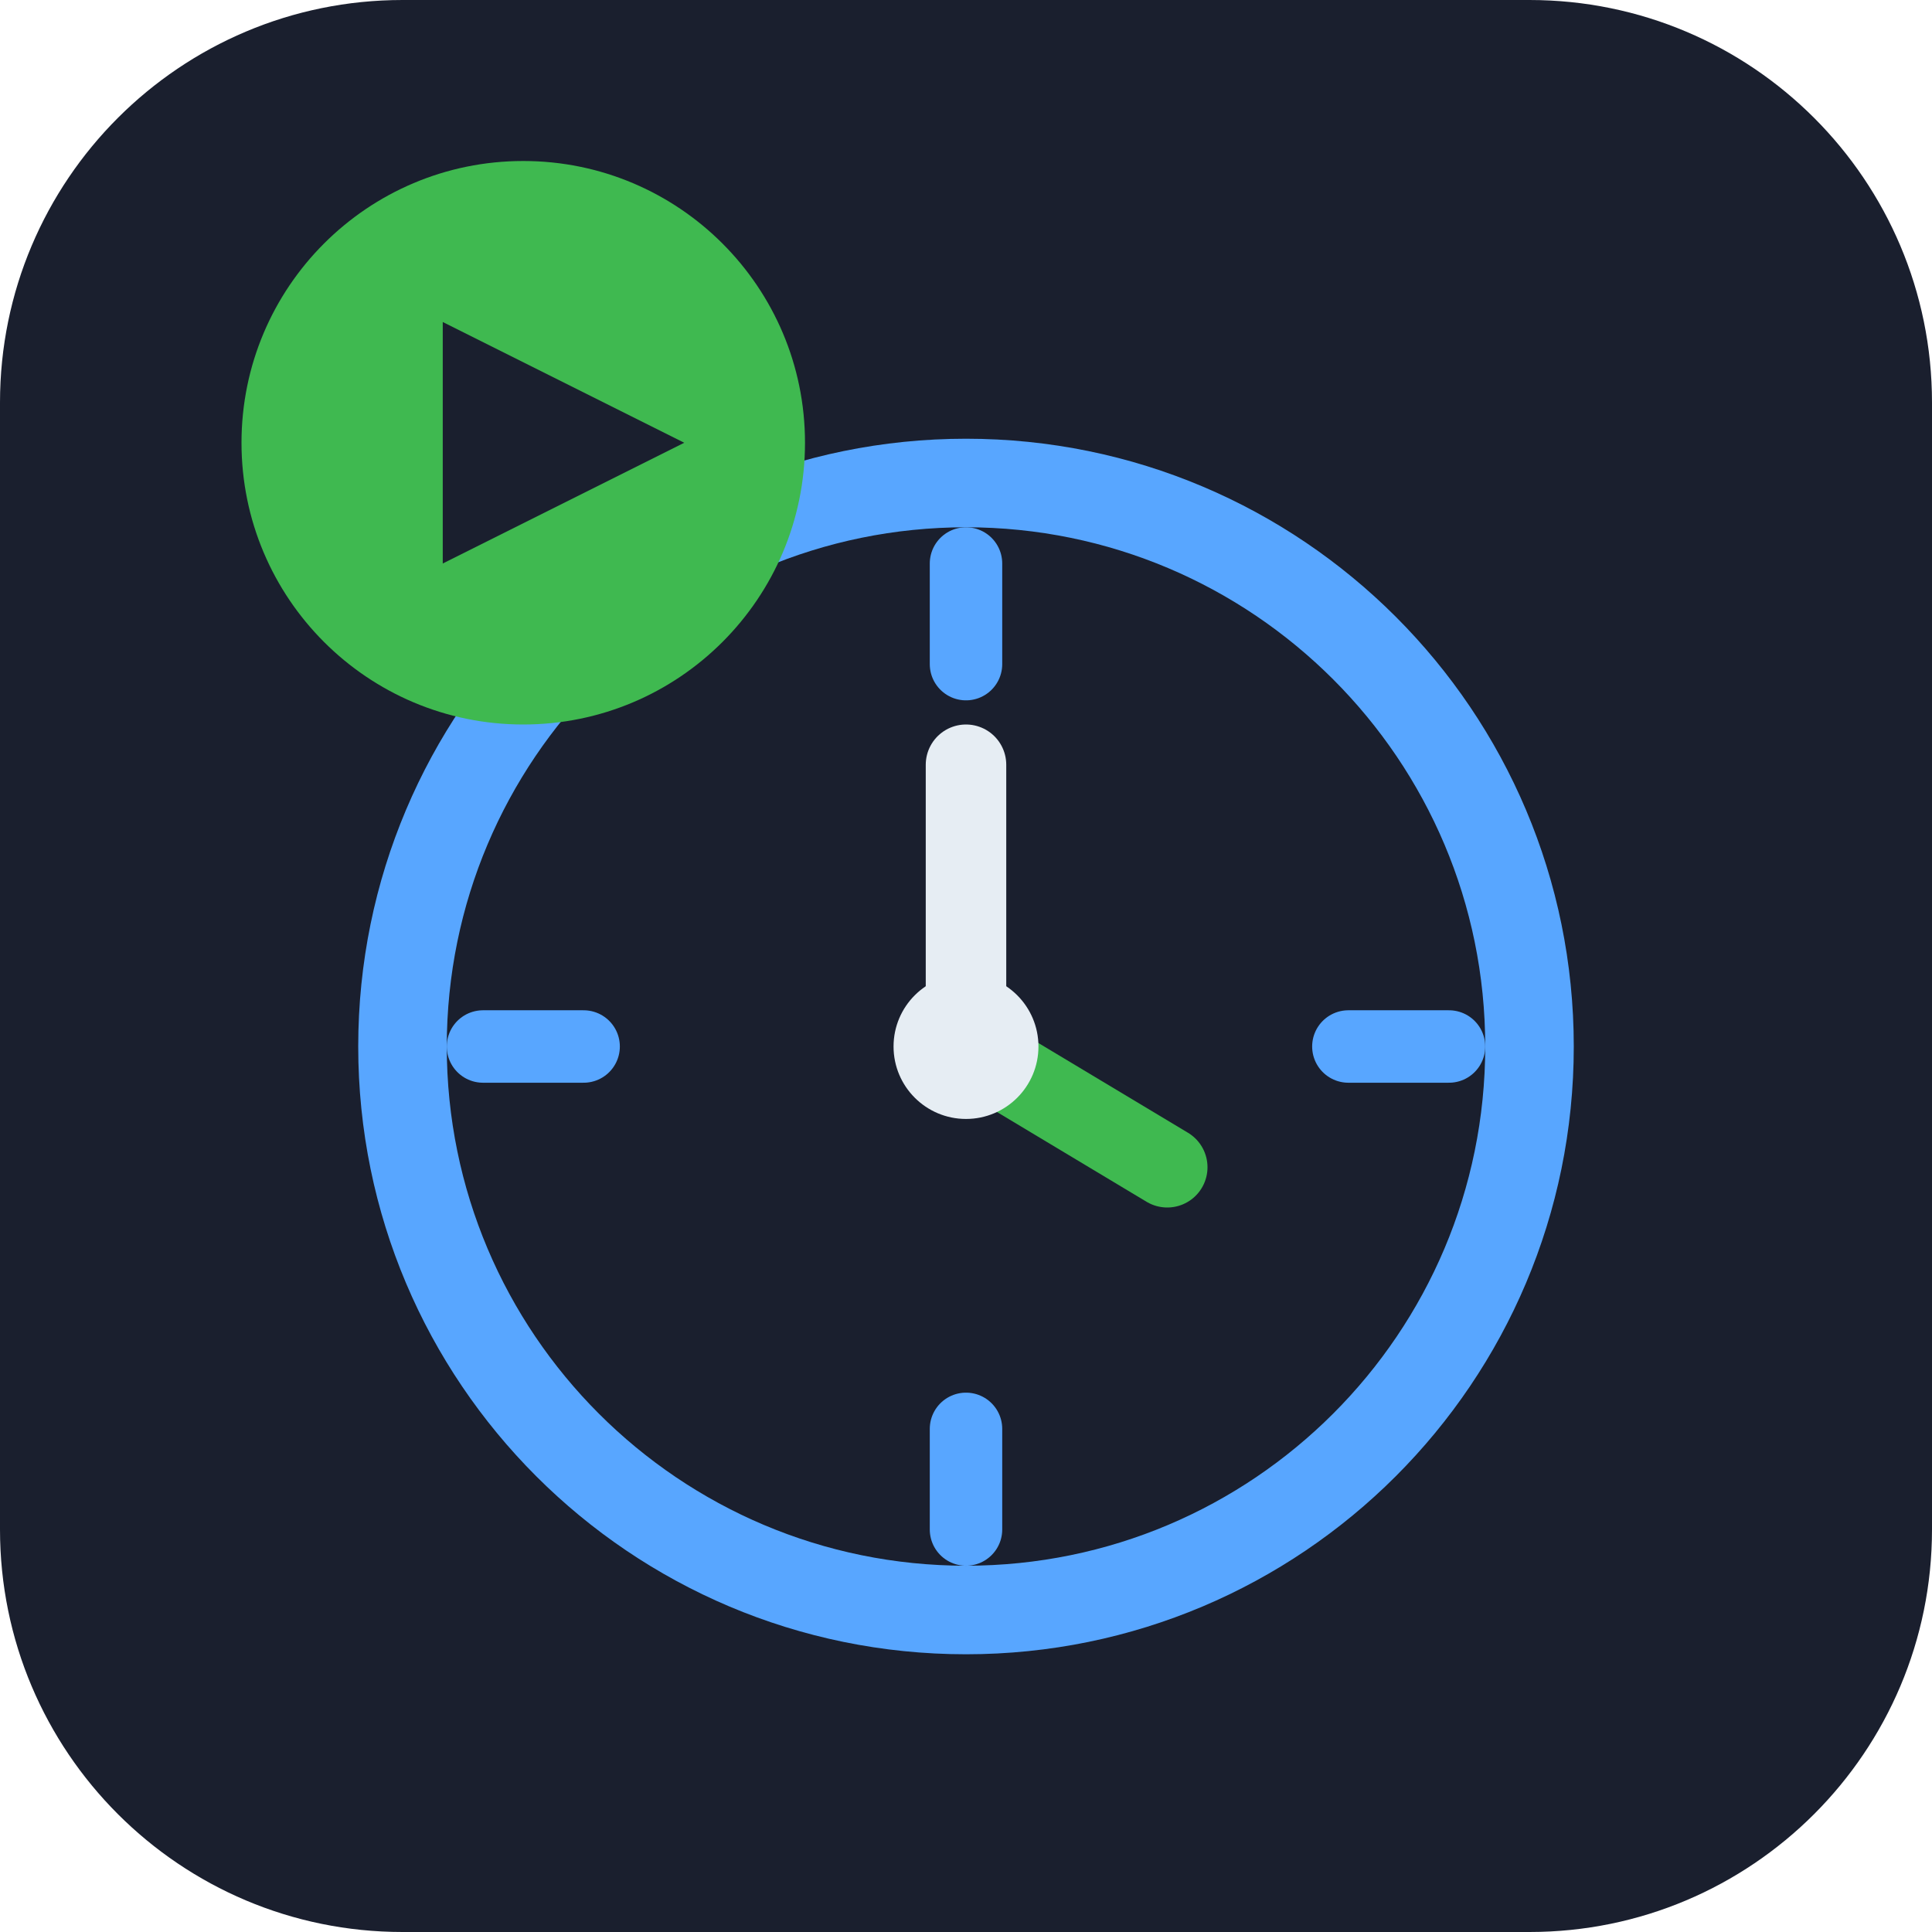
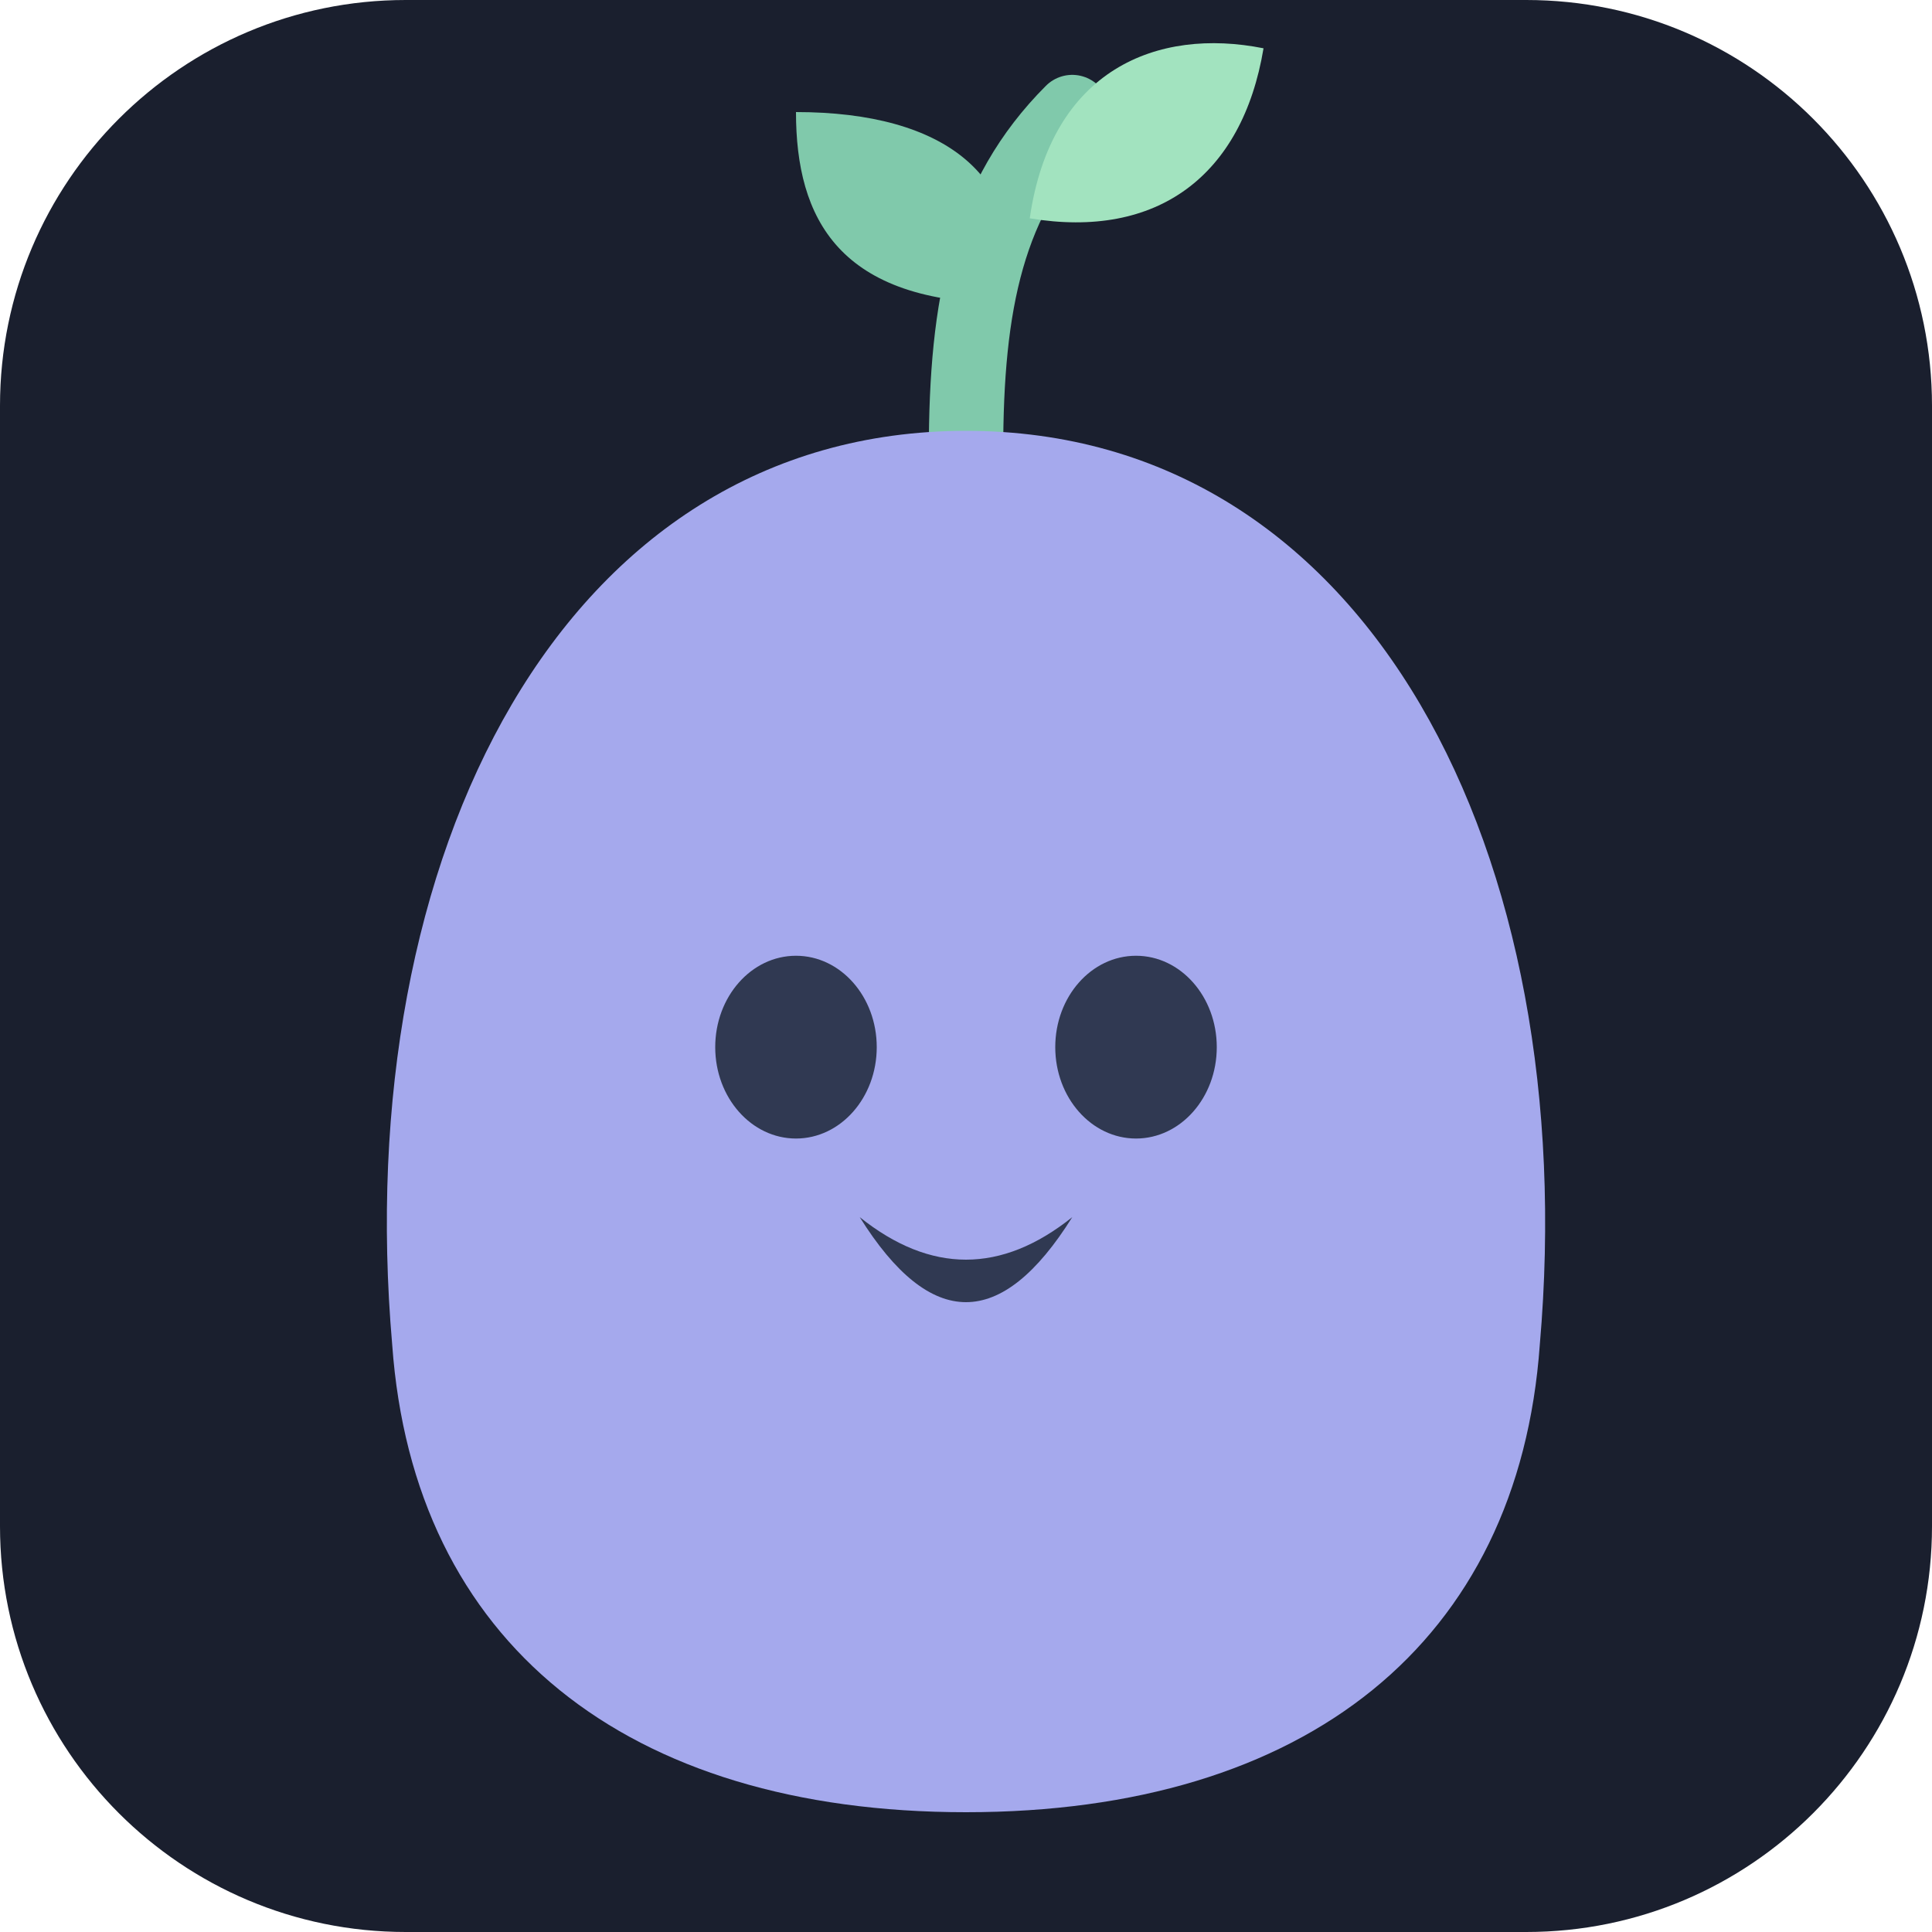
- <svg xmlns="http://www.w3.org/2000/svg" viewBox="0 0 48 48" width="48" height="48">
-   <rect width="48" height="48" rx="10" fill="#1a1f2e" />
-   <circle cx="24" cy="26" r="14" fill="none" stroke="#58a6ff" stroke-width="2.2" />
-   <line x1="24" y1="14" x2="24" y2="16.5" stroke="#58a6ff" stroke-width="1.8" stroke-linecap="round" />
-   <line x1="24" y1="35.5" x2="24" y2="38" stroke="#58a6ff" stroke-width="1.8" stroke-linecap="round" />
-   <line x1="12" y1="26" x2="14.5" y2="26" stroke="#58a6ff" stroke-width="1.8" stroke-linecap="round" />
-   <line x1="33.5" y1="26" x2="36" y2="26" stroke="#58a6ff" stroke-width="1.8" stroke-linecap="round" />
-   <line x1="24" y1="26" x2="24" y2="19" stroke="#e6edf3" stroke-width="2" stroke-linecap="round" />
-   <line x1="24" y1="26" x2="29" y2="29" stroke="#3fb950" stroke-width="2" stroke-linecap="round" />
-   <circle cx="24" cy="26" r="1.8" fill="#e6edf3" />
-   <circle cx="13" cy="11" r="7" fill="#3fb950" />
-   <polygon points="11,8 11,14 17,11" fill="#1a1f2e" />
+ <svg xmlns="http://www.w3.org/2000/svg" viewBox="0 0 100 100" width="100" height="100">
+   <rect width="100" height="100" rx="21" fill="#1a1f2e" />
+   <g transform="translate(-5 -3) scale(1.1)">
+     <path d="M50 24 C50 17 51 12 55 8" fill="none" stroke="#80c9ab" stroke-width="3.5" stroke-linecap="round" />
+     <path d="M52 17 C44 17 42 13 42 8 C49 8 53 11 52 17Z" fill="#80c9ab" />
+     <path d="M53 13 C54 6 59 4 64 5 C63 11 59 14 53 13Z" fill="#a2e3bf" />
+     <path d="M23 66 C21 43 31 23 50 23 C69 23 79 43 77 66 C76 80 66 88 50 88 C34 88 24 80 23 66Z" fill="#a5a9ed" />
+     <ellipse cx="42" cy="52" rx="3.8" ry="4.3" fill="#303952" />
+     <ellipse cx="58" cy="52" rx="3.8" ry="4.3" fill="#303952" />
+     <path d="M45 60 Q50 64 55 60 Q50 68 45 60Z" fill="#303952" />
+   </g>
</svg>
